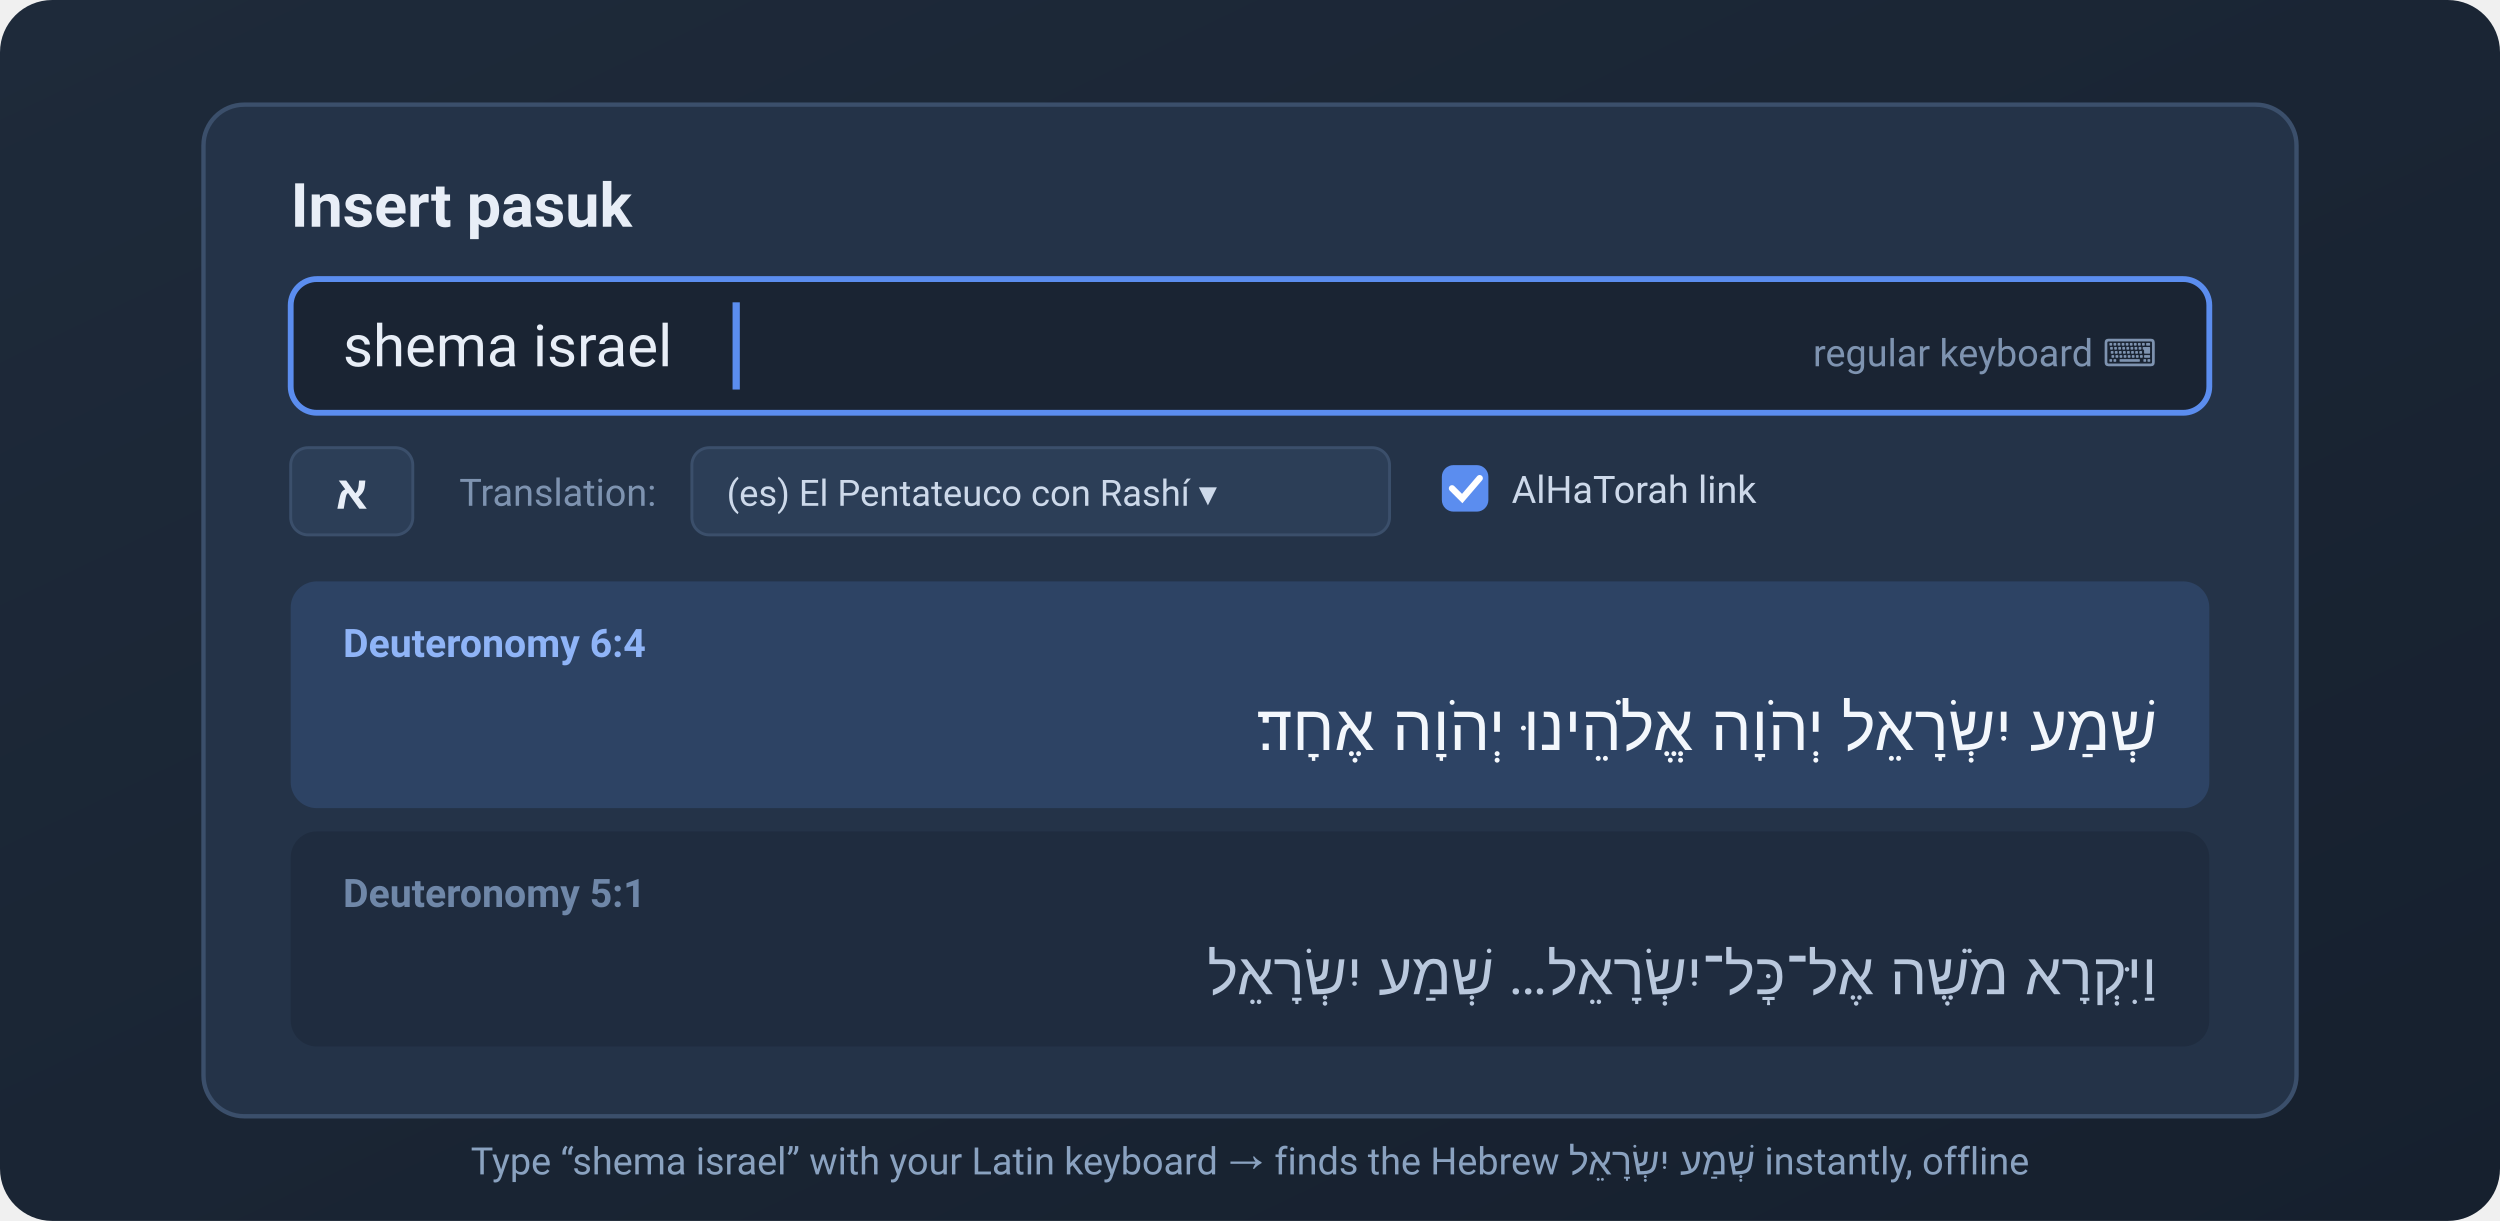
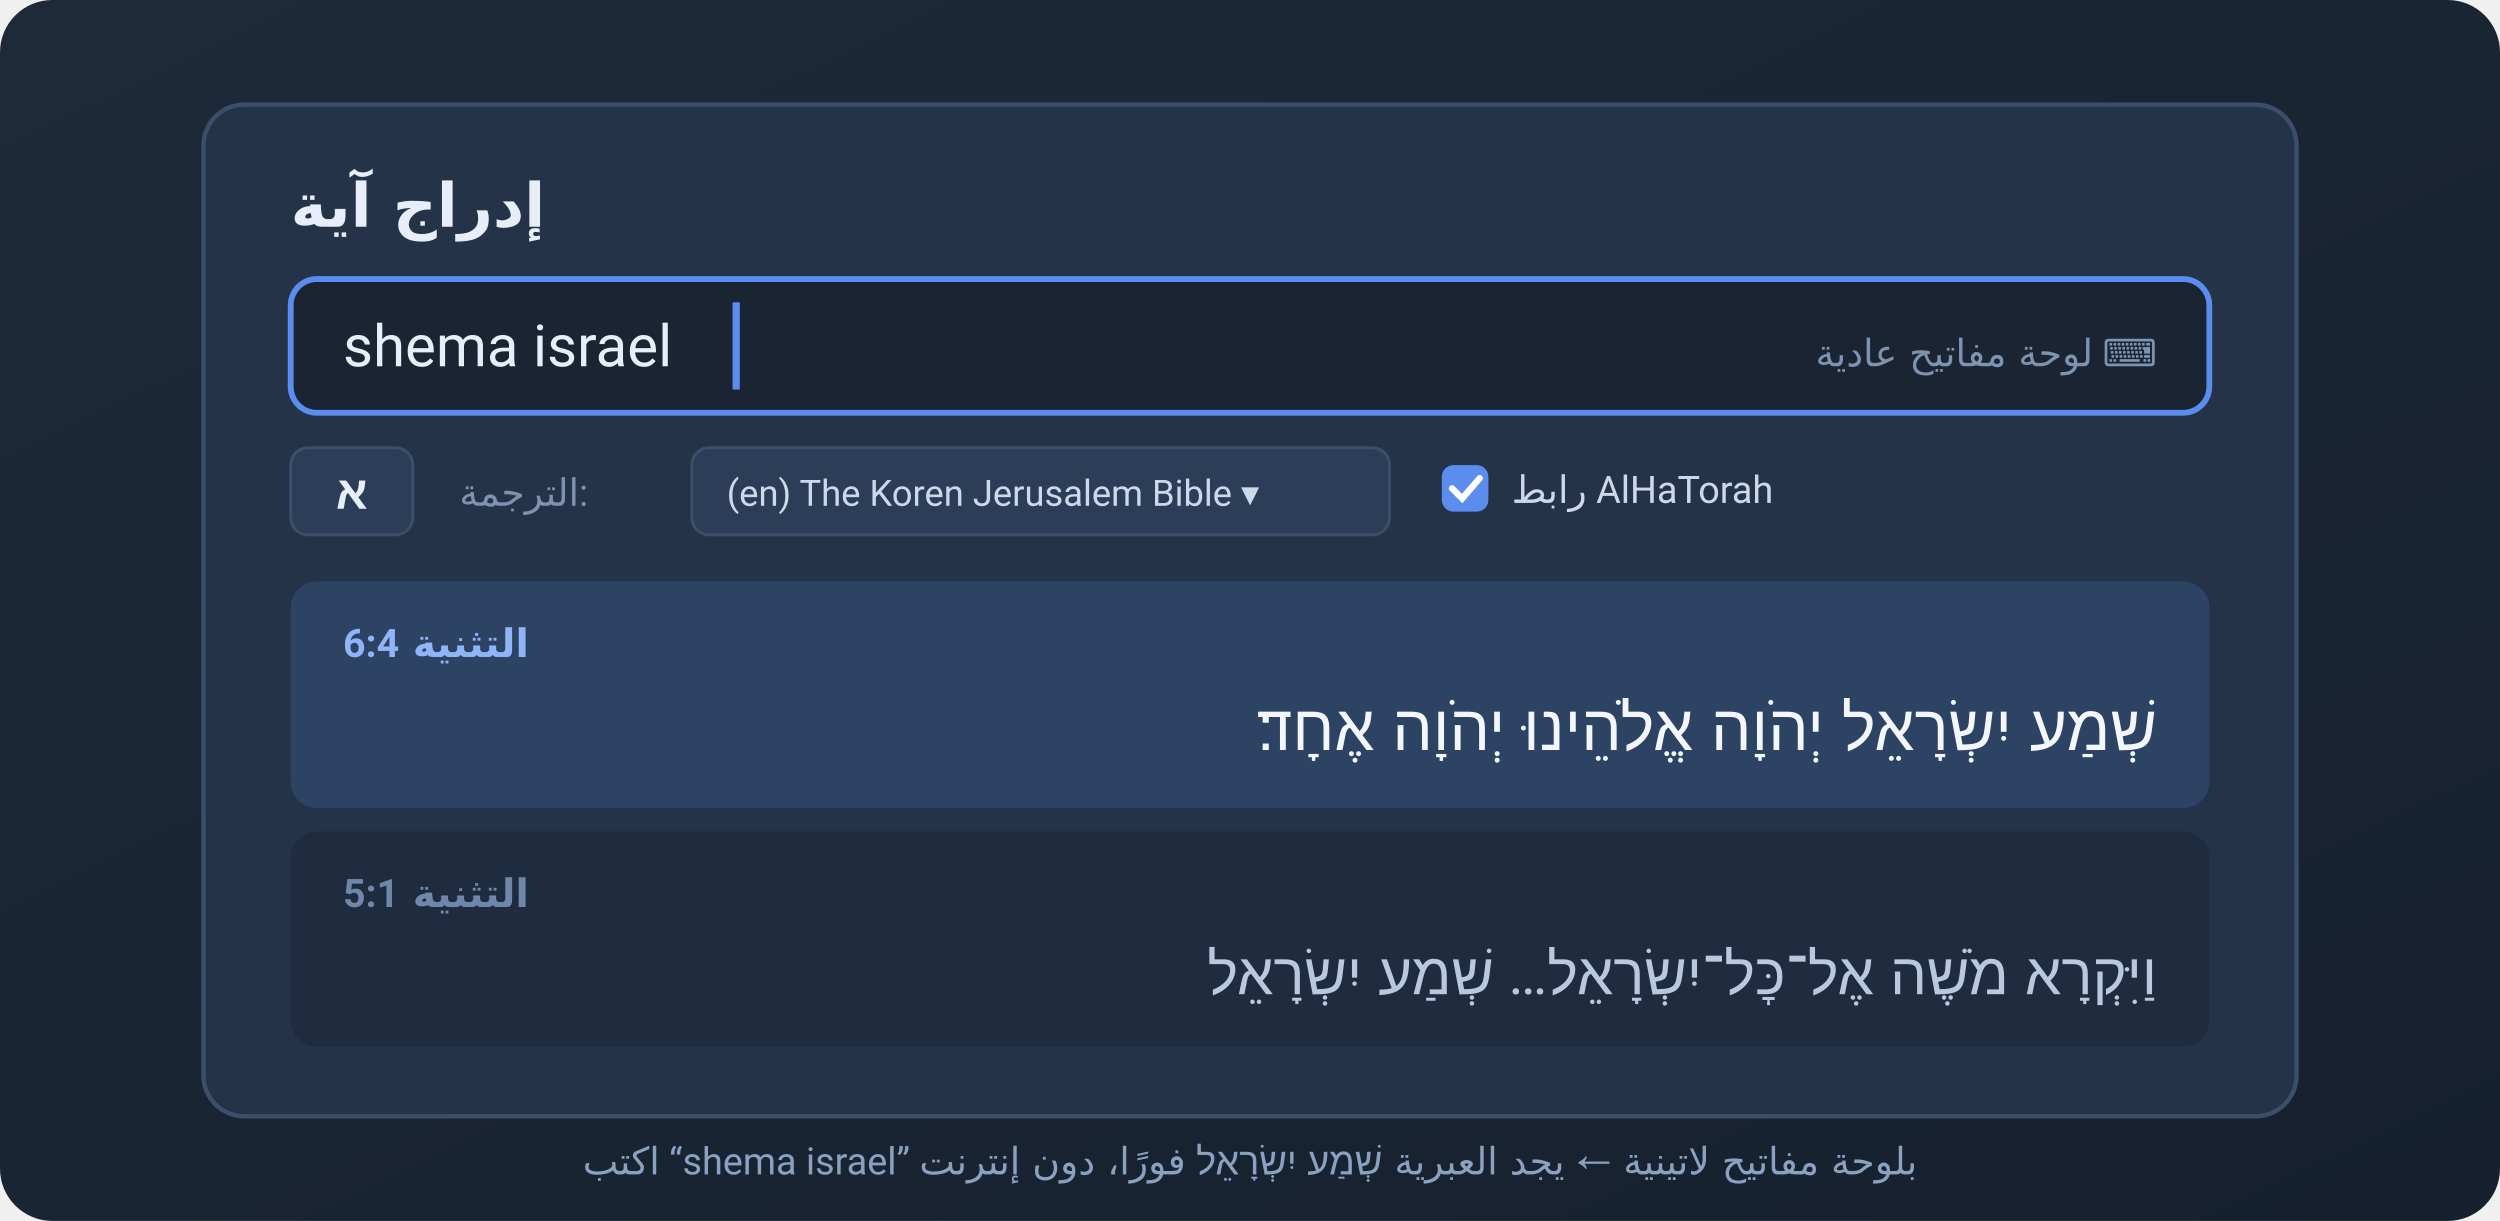
<svg xmlns="http://www.w3.org/2000/svg" viewBox="0 0 860 420" font-family="-apple-system, 'Segoe UI', Roboto, Helvetica, Arial, sans-serif">
  <defs>
    <linearGradient id="bg" x1="0" y1="0" x2="1" y2="1">
      <stop offset="0" stop-color="#1e2a3a" />
      <stop offset="1" stop-color="#16202e" />
    </linearGradient>
  </defs>
  <rect width="860" height="420" rx="18" fill="url(#bg)" />
  <rect x="70" y="36" width="720" height="348" rx="14" fill="#243348" stroke="#3b4f6b" stroke-width="1.5" />
-   <text x="100" y="78" font-size="21" font-weight="700" fill="#e8eef7">Insert pasuk</text>
+   <text x="100" y="78" font-size="21" font-weight="700" fill="#e8eef7">إدراج آية</text>
  <rect x="100" y="96" width="660" height="46" rx="9" fill="#1a2433" stroke="#5b8def" stroke-width="2" />
  <text x="118" y="126" font-size="20" fill="#e8eef7">shema israel</text>
  <rect x="252" y="104" width="2.5" height="30" fill="#5b8def" />
-   <text x="742" y="126" font-size="13" fill="#7e93b0" text-anchor="end">regular keyboard ⌨️</text>
+   <text x="742" y="126" font-size="13" fill="#7e93b0" text-anchor="end">لوحة مفاتيح عادية ⌨️</text>
  <rect x="100" y="154" width="42" height="30" rx="6" fill="#2c3e57" stroke="#3b4f6b" />
  <text x="121" y="175" font-size="16" font-weight="700" fill="#e8eef7" text-anchor="middle">א</text>
-   <text x="158" y="174" font-size="13" fill="#7e93b0">Translation:</text>
+   <text x="158" y="174" font-size="13" fill="#7e93b0">الترجمة:</text>
  <rect x="238" y="154" width="240" height="30" rx="6" fill="#2c3e57" stroke="#3b4f6b" />
-   <text x="250" y="174" font-size="12.5" fill="#cdd9ea">(es) El Pentateuco con Rashí ▾</text>
+   <text x="250" y="174" font-size="12.5" fill="#cdd9ea">(en) The Koren Jerusalem Bible ▾</text>
  <rect x="496" y="160" width="16" height="16" rx="4" fill="#5b8def" />
  <path d="M499.5 168 l3.5 3.5 l6 -7" stroke="#fff" stroke-width="2.2" fill="none" stroke-linecap="round" />
-   <text x="520" y="173" font-size="13" fill="#cdd9ea">AlHaTorah link</text>
+   <text x="520" y="173" font-size="13" fill="#cdd9ea">رابط AlHaTorah</text>
  <rect x="100" y="200" width="660" height="78" rx="9" fill="#2d4364" />
-   <text x="118" y="226" font-size="13.5" font-weight="700" fill="#8fb4f7">Deuteronomy 6:4</text>
+   <text x="118" y="226" font-size="13.5" font-weight="700" fill="#8fb4f7">التثنية 6:4</text>
  <text x="742" y="258" font-size="22" fill="#f3f7fc" text-anchor="start" direction="rtl">שְׁמַע יִשְׂרָאֵל יְהֹוָה אֱלֹהֵינוּ יְהֹוָה אֶחָד׃</text>
  <rect x="100" y="286" width="660" height="74" rx="9" fill="#1f2c3f" />
-   <text x="118" y="312" font-size="13.5" font-weight="700" fill="#6f87a8">Deuteronomy 5:1</text>
+   <text x="118" y="312" font-size="13.5" font-weight="700" fill="#6f87a8">التثنية 5:1</text>
  <text x="742" y="342" font-size="20" fill="#b9c8dd" text-anchor="start" direction="rtl">וַיִּקְרָא מֹשֶׁה אֶל־כׇּל־יִשְׂרָאֵל… שְׁמַע יִשְׂרָאֵל</text>
-   <text x="430" y="404" font-size="13" fill="#8aa2c0" text-anchor="middle">Type “shema israel” with your Latin keyboard → finds the Hebrew שְׁמַע יִשְׂרָאֵל instantly, offline</text>
+   <text x="430" y="404" font-size="13" fill="#8aa2c0" text-anchor="middle">اكتب “shema israel” بلوحة مفاتيح لاتينية ← يجد العبرية שְׁמַע יִשְׂרָאֵל فورًا، دون إنترنت</text>
</svg>
